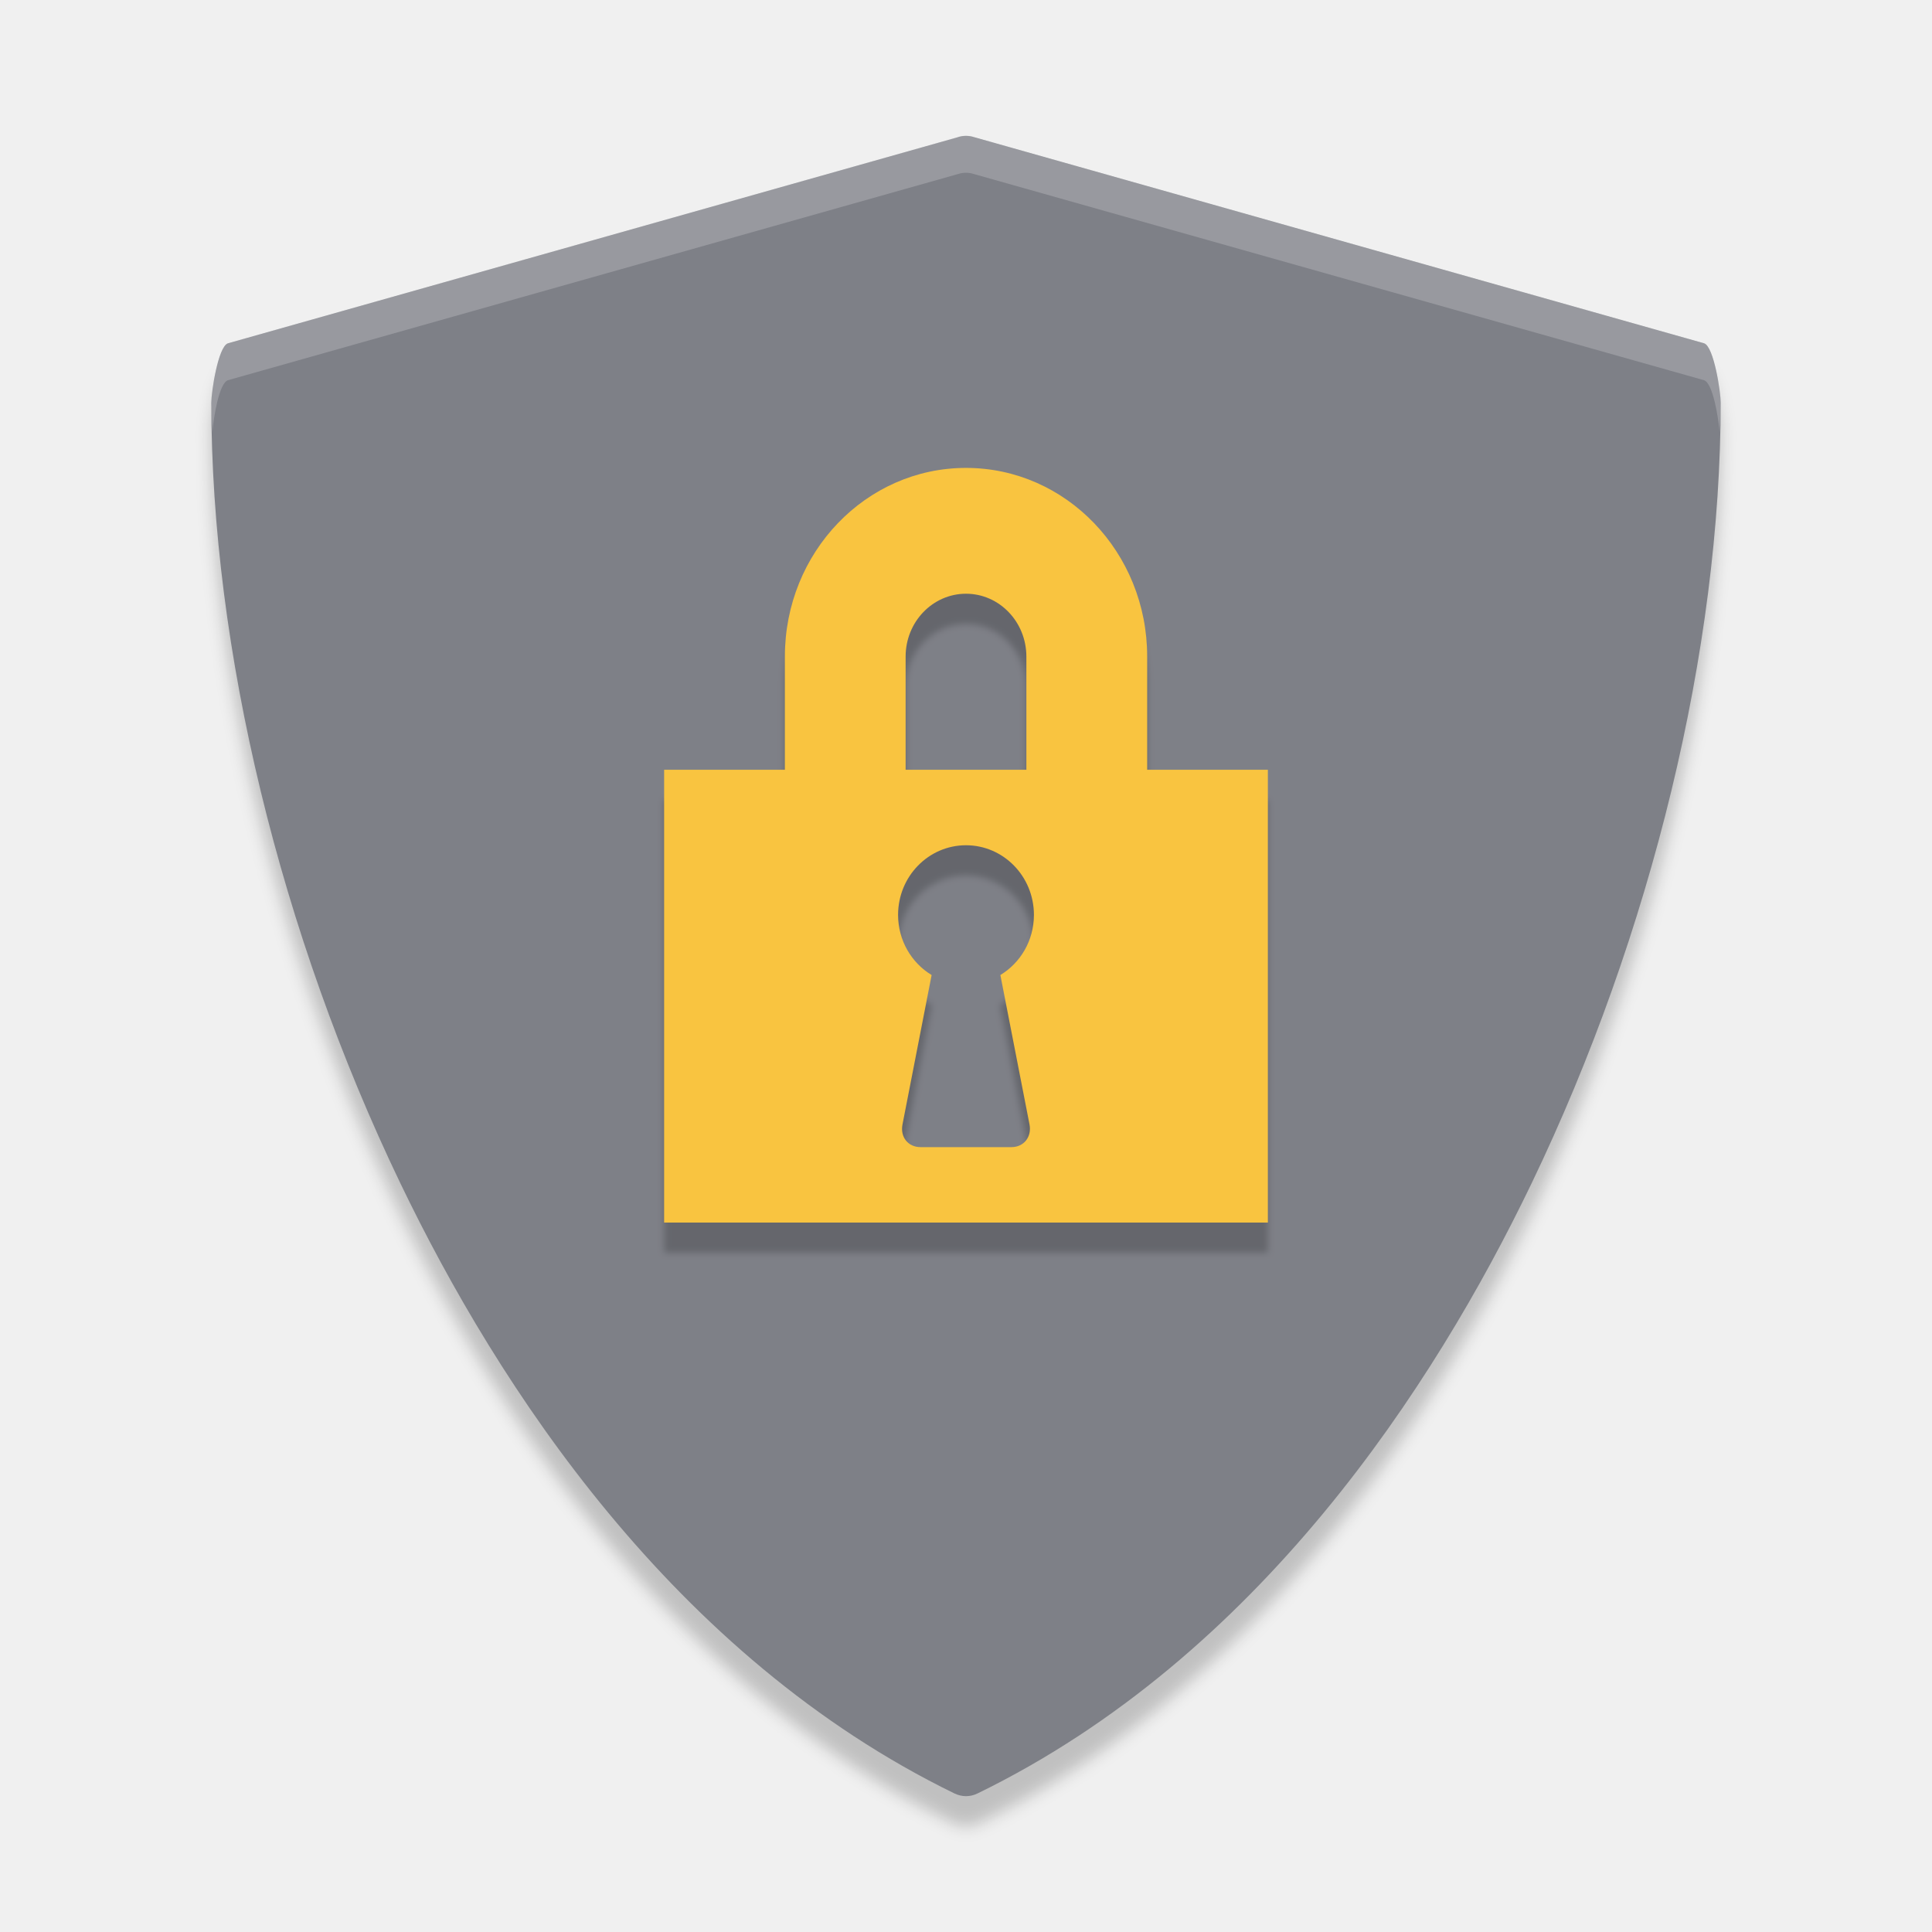
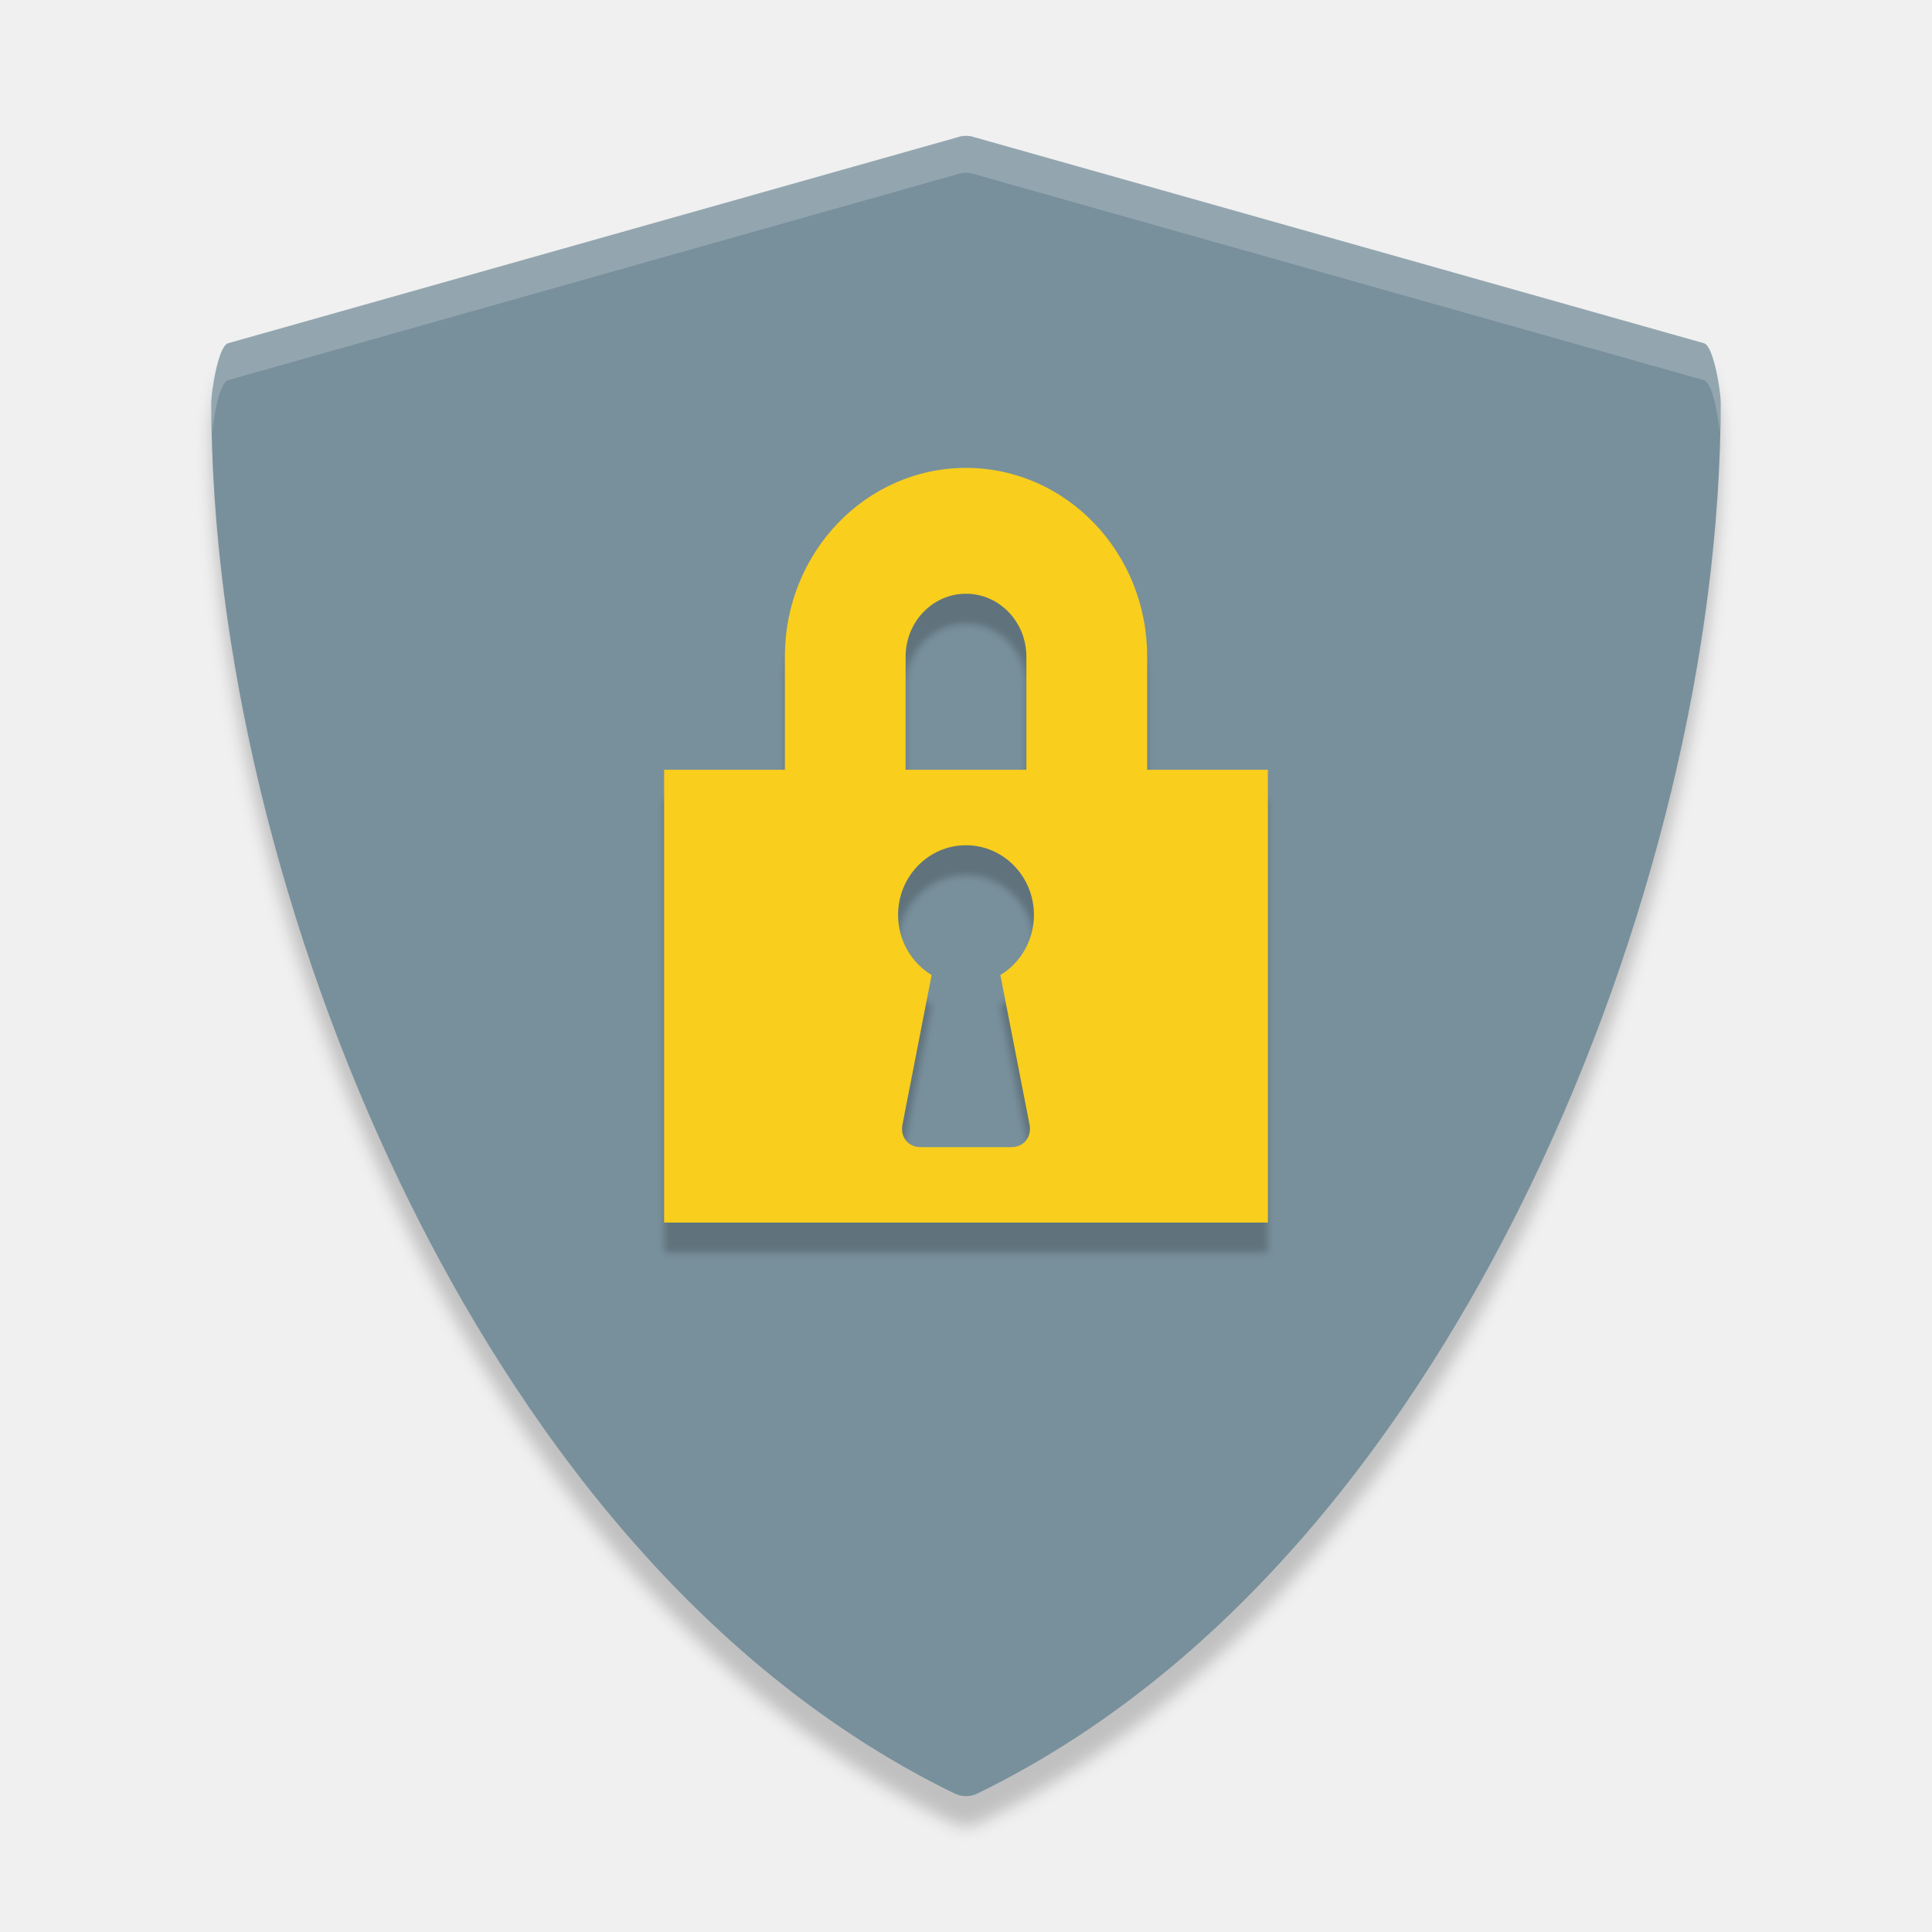
<svg xmlns="http://www.w3.org/2000/svg" version="1.1" id="svg2" width="128" height="128" viewBox="0 0 128 128">
  <defs id="defs6">
    <style id="current-color-scheme" type="text/css">
   .ColorScheme-Text { color:#5c616c; } .ColorScheme-Highlight { color:#5294e2; } .ColorScheme-ButtonBackground { color:#d3dae3; }
  </style>
    <style id="current-color-scheme-6" type="text/css">
   .ColorScheme-Text { color:#5c616c; } .ColorScheme-Highlight { color:#5294e2; } .ColorScheme-ButtonBackground { color:#d3dae3; }
  </style>
    <filter style="color-interpolation-filters:sRGB" id="filter4657" x="-0.013" width="1.025" y="-0.011" height="1.023">
      <feGaussianBlur stdDeviation="0.263" id="feGaussianBlur4659" />
    </filter>
    <filter style="color-interpolation-filters:sRGB" id="filter4716" x="-0.013" width="1.027" y="-0.011" height="1.022">
      <feGaussianBlur stdDeviation="0.113" id="feGaussianBlur4718" />
    </filter>
  </defs>
  <path style="color:#5294e2;opacity:0.2;fill:#000000;stroke-width:3.504;filter:url(#filter4657)" d="M 31.728,5.545 7.551,12.373 c -0.33,0.11 -0.551,1.63 -0.551,1.961 0,8.153 2.283,17.587 6.264,25.867 3.229,6.716 9.036,15.674 18.361,20.214 0.118,0.055 0.246,0.086 0.375,0.086 0.13,0 0.258,-0.03 0.377,-0.087 9.323,-4.539 15.13,-13.497 18.359,-20.214 3.982,-8.28 6.264,-17.715 6.264,-25.867 0,-0.331 -0.221,-1.851 -0.55,-1.961 L 32.272,5.544 c -0.178,-0.059 -0.367,-0.059 -0.544,0 z" id="path4559-5" transform="scale(2)" />
-   <path style="color:#5294e2;fill:#7e8087;stroke-width:7.007" d="M 63.457,9.091 15.102,22.745 c -0.66,0.22 -1.102,3.26 -1.102,3.921 0,16.307 4.566,35.173 12.528,51.734 6.458,13.432 18.071,31.347 36.722,40.428 0.236,0.11 0.493,0.172 0.75,0.172 0.259,0 0.516,-0.059 0.753,-0.174 C 83.399,109.747 95.013,91.831 101.472,78.398 109.436,61.838 114,42.968 114,26.665 c 0,-0.661 -0.443,-3.701 -1.1,-3.921 L 64.543,9.089 c -0.355,-0.118 -0.733,-0.118 -1.088,0 z" id="path4559" />
+   <path style="color:#5294e2;fill:#78909c;stroke-width:7.007;fill-opacity:1" d="M 63.457,9.091 15.102,22.745 c -0.66,0.22 -1.102,3.26 -1.102,3.921 0,16.307 4.566,35.173 12.528,51.734 6.458,13.432 18.071,31.347 36.722,40.428 0.236,0.11 0.493,0.172 0.75,0.172 0.259,0 0.516,-0.059 0.753,-0.174 C 83.399,109.747 95.013,91.831 101.472,78.398 109.436,61.838 114,42.968 114,26.665 c 0,-0.661 -0.443,-3.701 -1.1,-3.921 L 64.543,9.089 c -0.355,-0.118 -0.733,-0.118 -1.088,0 z" id="path4559" />
  <path style="color:#5c616c;opacity:0.2;fill:#000000;stroke-width:4.082;filter:url(#filter4716)" d="m 32,16.5 c -3.315,-5.29e-4 -6.001,2.798 -6,6.25 v 3.75 h -4 v 15 h 20 v -15 H 38.002 V 22.75 C 38.002,19.298 35.315,16.499 32,16.5 Z m 0,4.168 c 1.104,3.47e-4 2,0.932 2,2.082 v 3.75 h -4 v -3.75 c 3.34e-4,-1.15 0.896,-2.082 2,-2.082 z M 32,29 c 1.243,0 2.25,1.032 2.25,2.307 0,0.849 -0.446,1.591 -1.111,1.992 l 0.965,4.949 C 34.184,38.663 33.913,39 33.508,39 h -3.014 c -0.41,0 -0.68,-0.331 -0.598,-0.752 l 0.965,-4.949 C 30.196,32.898 29.75,32.155 29.75,31.307 29.75,30.032 30.757,29 32,29 Z" id="path4526-9-2" transform="scale(2)" />
-   <path style="color:#5c616c;opacity:1;fill:#f9c440;stroke-width:8.165" d="M 64,31 C 57.371,30.999 51.999,36.595 52,43.5 V 51 H 44 V 81 H 84 V 51 H 76.004 V 43.5 C 76.005,36.595 70.629,30.999 64,31 Z m 0,8.336 c 2.208,6.94e-4 3.999,1.864 4,4.164 V 51 h -8 v -7.5 c 6.68e-4,-2.3 1.792,-4.163 4,-4.164 z M 64,56 c 2.485,0 4.5,2.064 4.5,4.613 0,1.697 -0.892,3.183 -2.223,3.984 l 1.93,9.898 C 68.369,75.326 67.825,76 67.016,76 H 60.988 C 60.167,76 59.629,75.338 59.793,74.496 l 1.93,-9.898 C 60.392,63.796 59.5,62.31 59.5,60.613 59.5,58.064 61.515,56 64,56 Z" id="path4526-9" />
+   <path style="color:#5c616c;opacity:1;fill:#f9ce1d;stroke-width:8.165;fill-opacity:1" d="M 64,31 C 57.371,30.999 51.999,36.595 52,43.5 V 51 H 44 V 81 H 84 V 51 H 76.004 V 43.5 C 76.005,36.595 70.629,30.999 64,31 Z m 0,8.336 c 2.208,6.94e-4 3.999,1.864 4,4.164 V 51 h -8 v -7.5 c 6.68e-4,-2.3 1.792,-4.163 4,-4.164 z M 64,56 c 2.485,0 4.5,2.064 4.5,4.613 0,1.697 -0.892,3.183 -2.223,3.984 l 1.93,9.898 C 68.369,75.326 67.825,76 67.016,76 H 60.988 C 60.167,76 59.629,75.338 59.793,74.496 l 1.93,-9.898 C 60.392,63.796 59.5,62.31 59.5,60.613 59.5,58.064 61.515,56 64,56 Z" id="path4526-9" />
  <path style="color:#5294e2;opacity:0.2;fill:#ffffff;fill-opacity:1;stroke-width:7.007" d="m 64,9 c -0.182,0 -0.37,0.032 -0.546,0.091 L 15.101,22.745 c -0.66,0.22 -1.101,3.258 -1.101,3.92 0,0.646 0.055,1.318 0.069,1.972 0.085,-1.001 0.445,-3.252 1.032,-3.447 L 63.454,11.535 c 0.354,-0.117 0.733,-0.118 1.086,0 l 48.358,13.655 c 0.584,0.196 0.947,2.446 1.032,3.447 0.014,-0.653 0.069,-1.326 0.069,-1.972 0,-0.661 -0.444,-3.7 -1.101,-3.92 L 64.541,9.091 C 64.363,9.031 64.183,9 64,9 Z" id="path4559-7" />
</svg>
